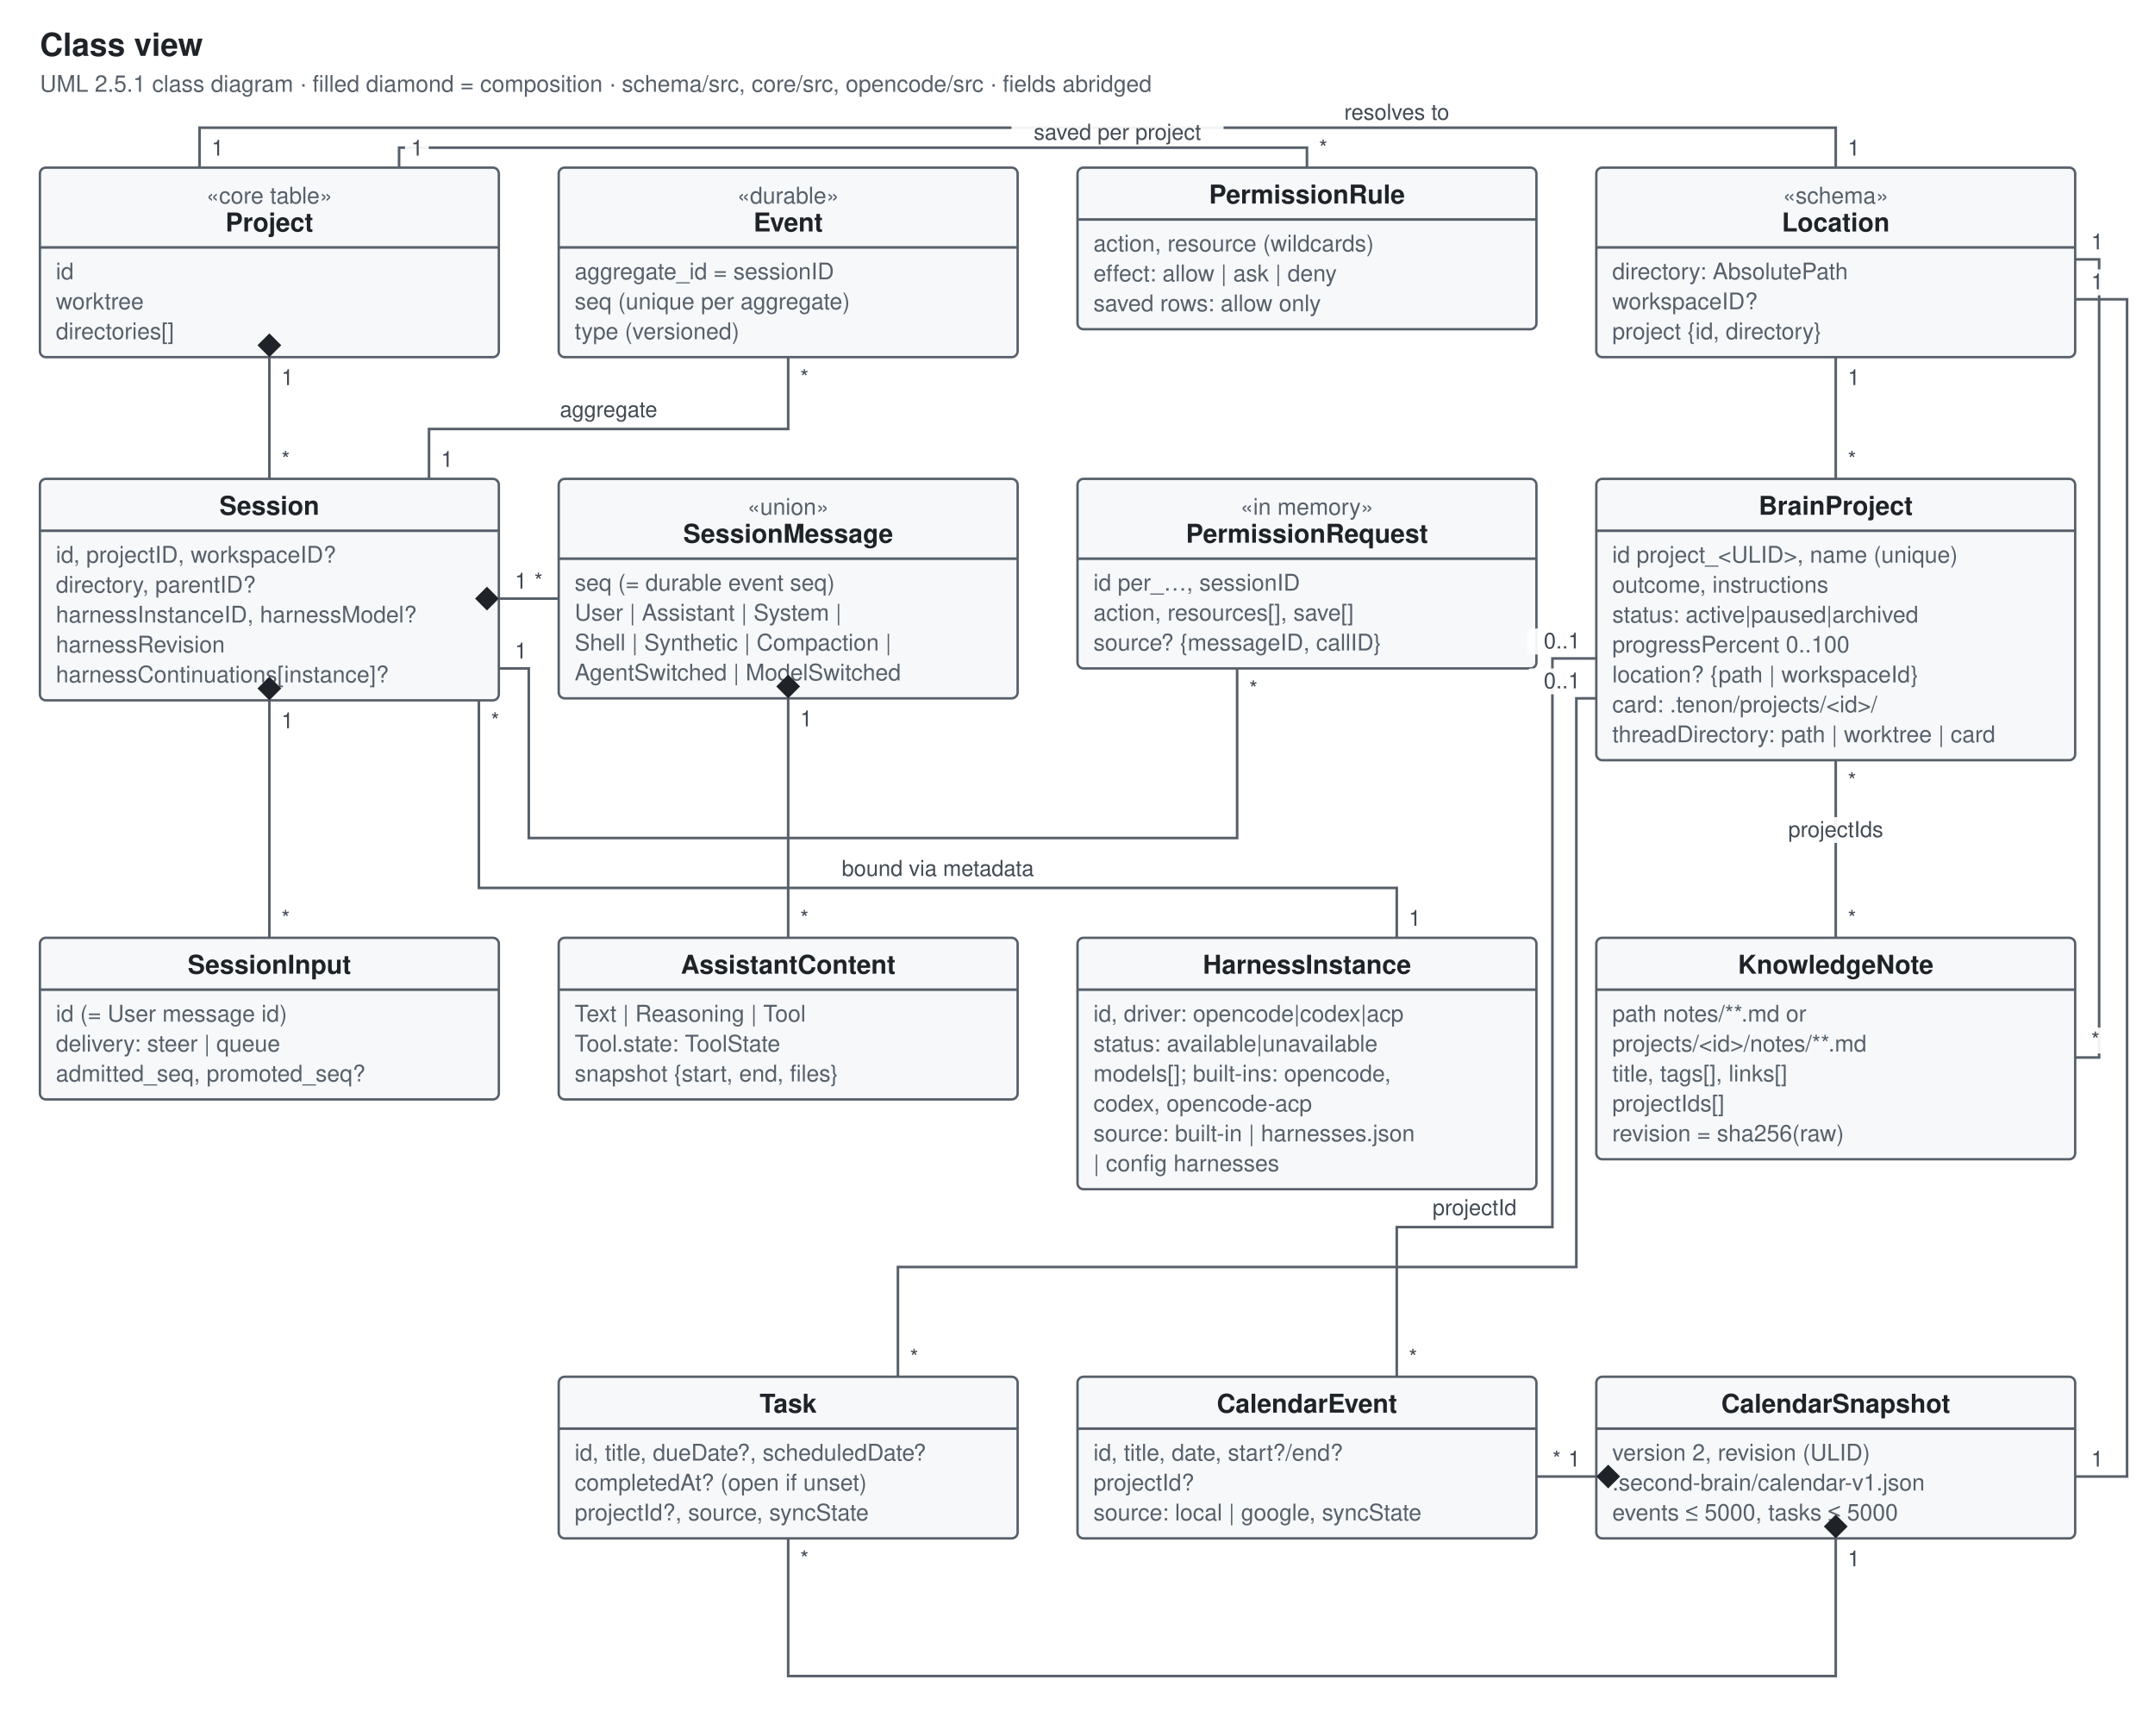
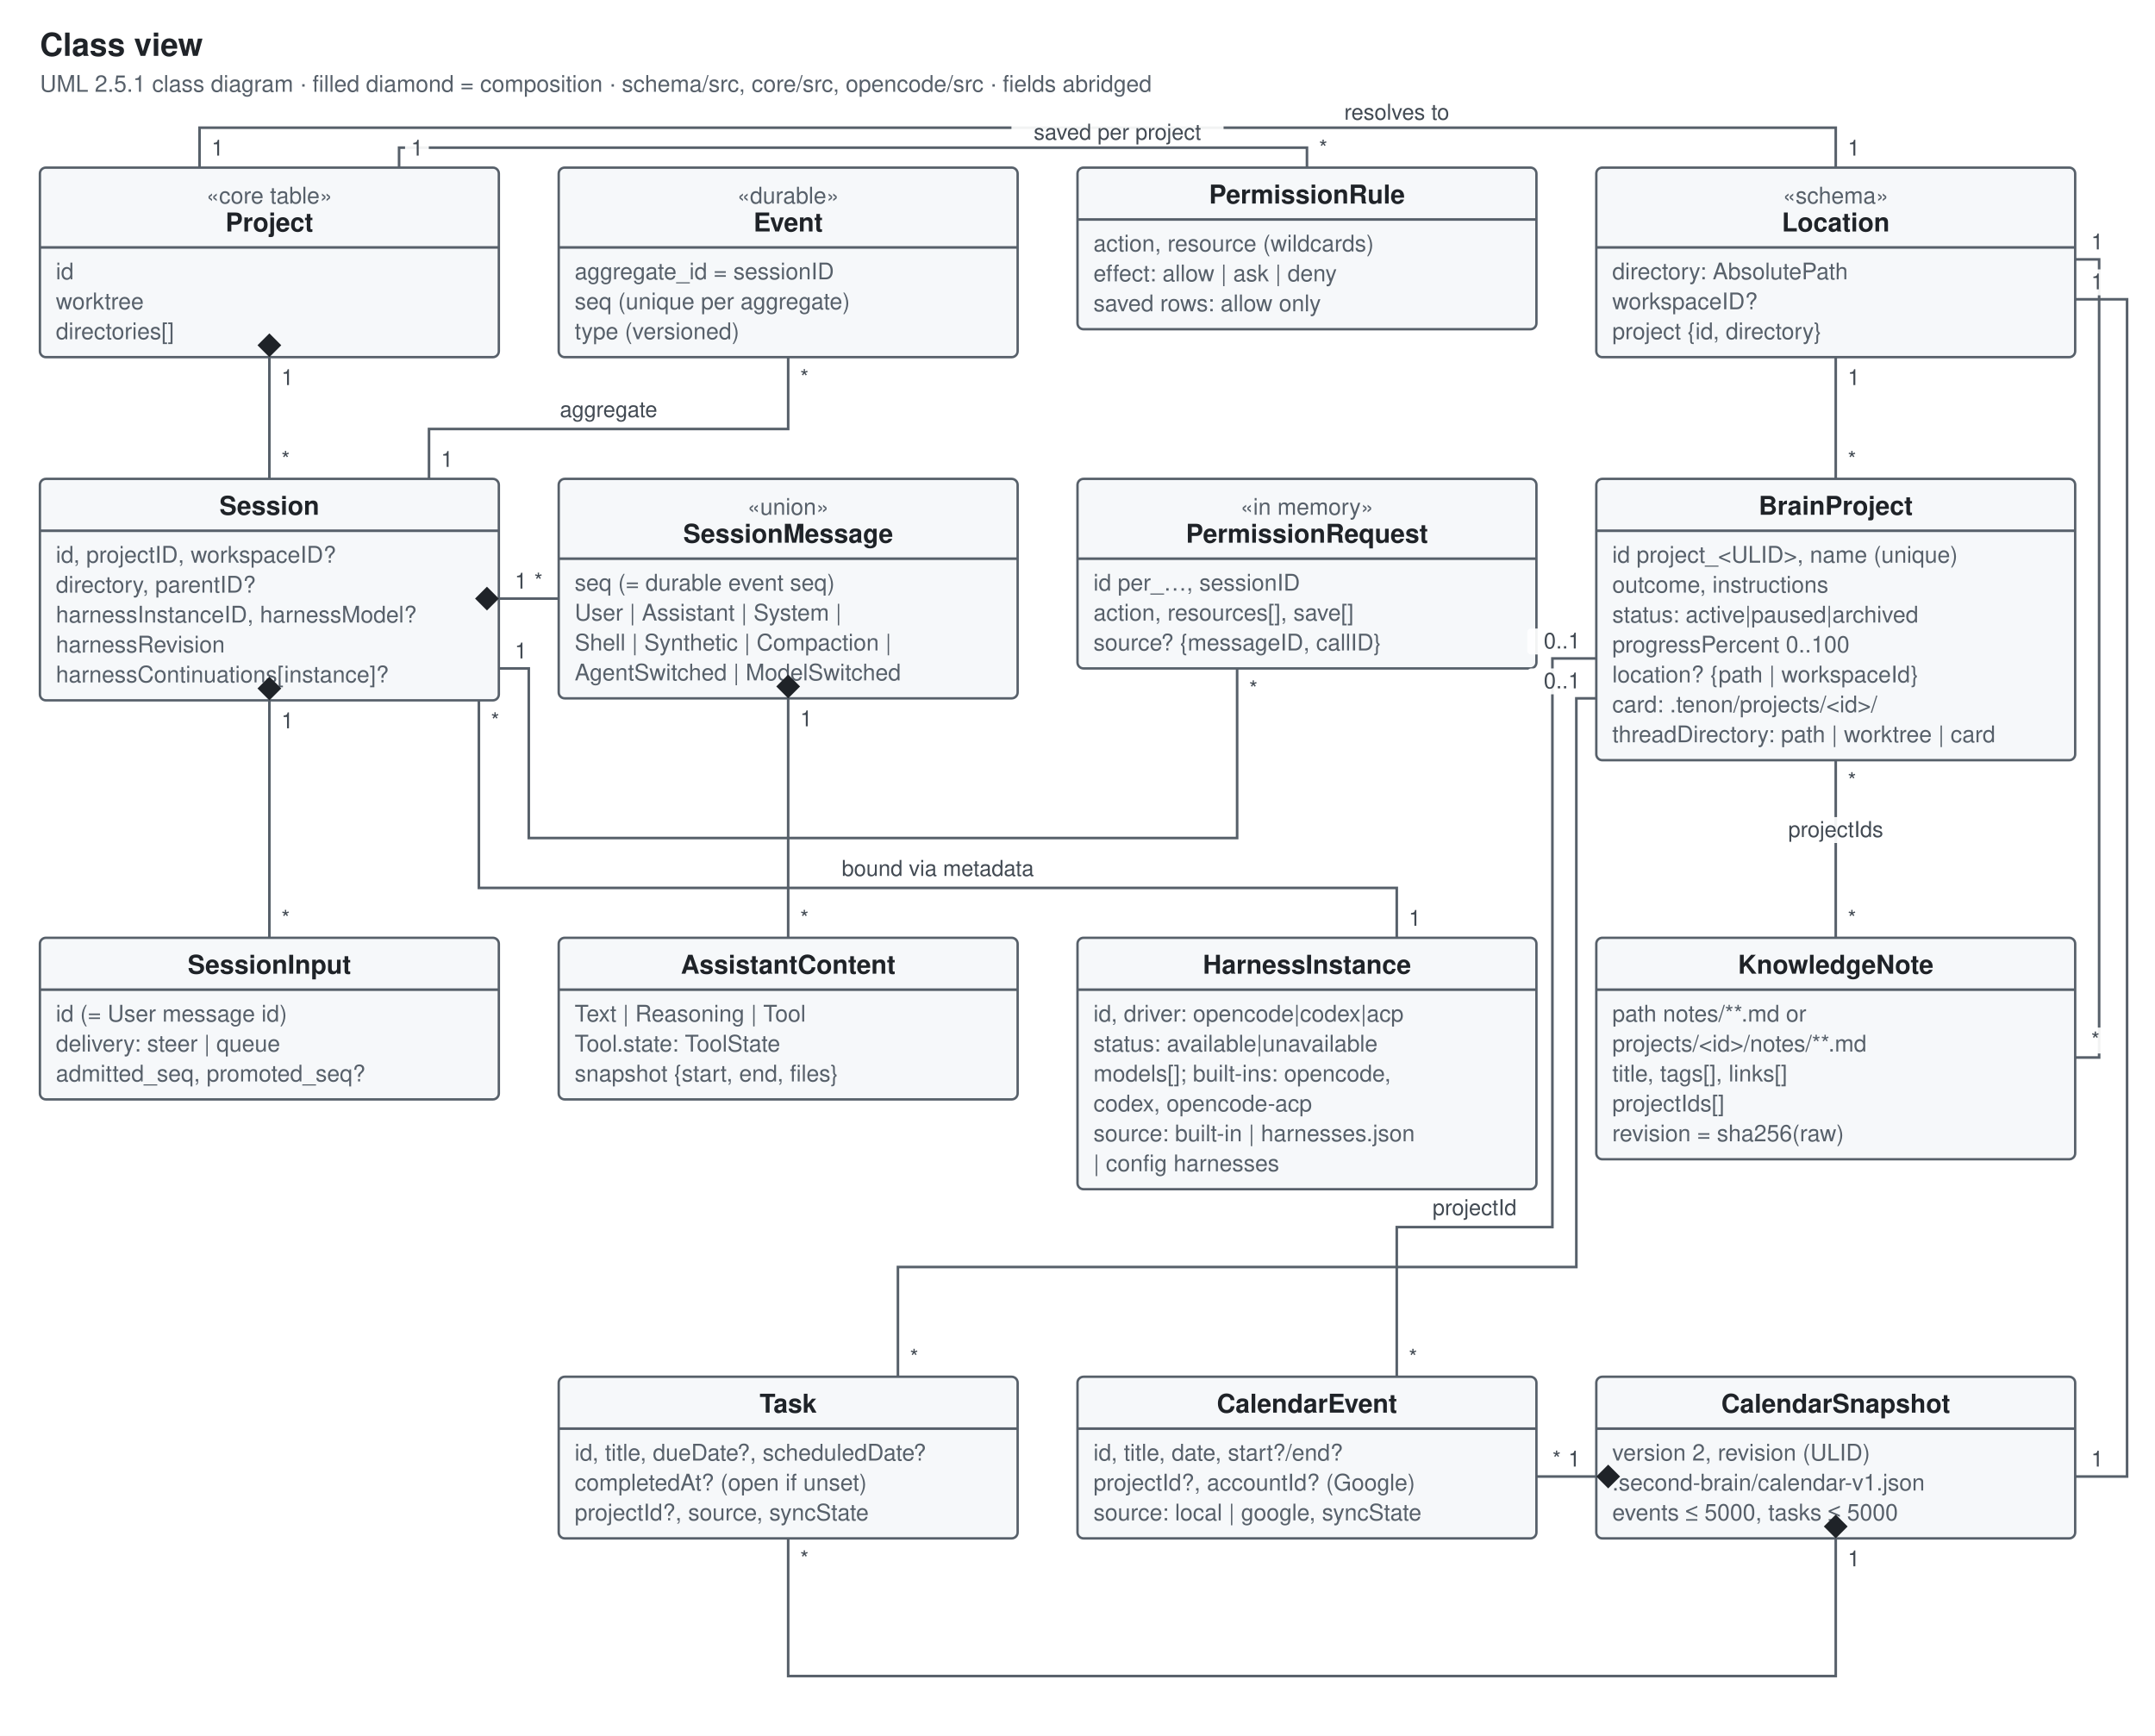
<svg xmlns="http://www.w3.org/2000/svg" viewBox="0 0 1080 870" width="1080" height="870" role="img" aria-labelledby="title desc">
  <style>
  .bg{fill:#ffffff}
  text{font-family:ui-sans-serif,system-ui,-apple-system,"Segoe UI",Helvetica,Arial,sans-serif;font-size:13px;fill:#1f2328}
  .t{font-weight:600}
  .s{font-size:11.5px;fill:#57606a}
  .h{font-size:16px;font-weight:600}
  .lbl{font-size:11px;fill:#424a53}
  .lblbg{fill:#ffffff;opacity:.92}
  .box{fill:#f6f8fa;stroke:#57606a;stroke-width:1.2}
  .sub{fill:#ffffff;stroke:#8c959f;stroke-width:1}
  .store{fill:#fff8e5;stroke:#9a6700;stroke-width:1.2}
  .ext{fill:#ddf4ff;stroke:#0969da;stroke-width:1.2}
  .proc{fill:#fbefff;stroke:#8250df;stroke-width:1.2}
  .zone{fill:none;stroke:#8c959f;stroke-width:1.2;stroke-dasharray:7 5}
  .zonet{font-size:12px;font-weight:600;fill:#57606a}
  .gapz{fill:#fff1f0;stroke:#cf222e;stroke-width:1.2}
  .e{fill:none;stroke:#57606a;stroke-width:1.3}
  .d{stroke-dasharray:5 4}
  .r{stroke:#cf222e}
  .sens{stroke:#bc4c00;stroke-width:2}
  .ah{fill:#57606a}
  .ahr{fill:#cf222e}
  .ahs{fill:#bc4c00}
  .life{stroke:#8c959f;stroke-width:1;stroke-dasharray:4 4}
  .act{fill:#eaeef2;stroke:#57606a;stroke-width:1}
  .frag{fill:none;stroke:#8c959f;stroke-width:1}
  .fragt{fill:#eaeef2;stroke:#8c959f;stroke-width:1}
  .dot{fill:#1f2328}
  .ring{fill:none;stroke:#1f2328;stroke-width:1.5}
  .dia{fill:#ffffff;stroke:#57606a;stroke-width:1.2}
  .bar{fill:#1f2328}
  @media (prefers-color-scheme: dark){
    .bg{fill:#0d1117}
    text{fill:#e6edf3}
    .s{fill:#9198a1} .lbl{fill:#c9d1d9} .lblbg{fill:#0d1117}
    .box{fill:#161b22;stroke:#8b949e} .sub{fill:#0d1117;stroke:#6e7681}
    .store{fill:#2b2111;stroke:#d29922} .ext{fill:#0c2d4a;stroke:#4493f8}
    .proc{fill:#271a3d;stroke:#ab7df8}
    .zone{stroke:#6e7681} .zonet{fill:#9198a1}
    .gapz{fill:#3a1517;stroke:#f85149}
    .e{stroke:#9198a1} .r{stroke:#f85149} .sens{stroke:#f0883e}
    .ah{fill:#9198a1} .ahr{fill:#f85149} .ahs{fill:#f0883e}
    .life{stroke:#6e7681} .act{fill:#21262d;stroke:#8b949e}
    .frag{stroke:#6e7681} .fragt{fill:#21262d;stroke:#6e7681}
    .dot{fill:#e6edf3} .ring{stroke:#e6edf3} .dia{fill:#0d1117;stroke:#8b949e} .bar{fill:#e6edf3}
  }
</style>
  <defs>
    <marker id="a" viewBox="0 0 10 10" refX="9" refY="5" markerWidth="8" markerHeight="8" orient="auto-start-reverse">
      <path class="ah" d="M0,0 L10,5 L0,10 z" />
    </marker>
    <marker id="ar" viewBox="0 0 10 10" refX="9" refY="5" markerWidth="8" markerHeight="8" orient="auto-start-reverse">
      <path class="ahr" d="M0,0 L10,5 L0,10 z" />
    </marker>
    <marker id="as" viewBox="0 0 10 10" refX="9" refY="5" markerWidth="8" markerHeight="8" orient="auto-start-reverse">
      <path class="ahs" d="M0,0 L10,5 L0,10 z" />
    </marker>
    <marker id="o" viewBox="0 0 10 10" refX="9" refY="5" markerWidth="9" markerHeight="9" orient="auto-start-reverse">
      <path class="e" d="M0,0 L10,5 L0,10" />
    </marker>
    <marker id="dm" viewBox="0 0 12 12" refX="1" refY="6" markerWidth="11" markerHeight="11" orient="auto-start-reverse">
      <path class="bar" d="M1,6 L6,1 L11,6 L6,11 z" />
    </marker>
  </defs>
  <rect class="bg" x="0" y="0" width="1080" height="870" />
  <text x="20" y="28" text-anchor="start" class="h">Class view</text>
  <text x="20" y="46" text-anchor="start" class="s">UML 2.5.1 class diagram · filled diamond = composition · schema/src, core/src, opencode/src · fields abridged</text>
  <rect class="box" x="20" y="84" width="230" height="95" rx="3" />
  <text x="135.0" y="102" text-anchor="middle" class="s">«core table»</text>
  <text x="135.0" y="116" text-anchor="middle" class="t">Project</text>
  <line class="e" x1="20" y1="124" x2="250" y2="124" />
  <text x="28" y="140" text-anchor="start" class="s">id</text>
  <text x="28" y="155" text-anchor="start" class="s">worktree</text>
  <text x="28" y="170" text-anchor="start" class="s">directories[]</text>
  <rect class="box" x="280" y="84" width="230" height="95" rx="3" />
  <text x="395.0" y="102" text-anchor="middle" class="s">«durable»</text>
  <text x="395.0" y="116" text-anchor="middle" class="t">Event</text>
  <line class="e" x1="280" y1="124" x2="510" y2="124" />
  <text x="288" y="140" text-anchor="start" class="s">aggregate_id = sessionID</text>
  <text x="288" y="155" text-anchor="start" class="s">seq (unique per aggregate)</text>
  <text x="288" y="170" text-anchor="start" class="s">type (versioned)</text>
  <rect class="box" x="540" y="84" width="230" height="81" rx="3" />
  <text x="655.0" y="102" text-anchor="middle" class="t">PermissionRule</text>
  <line class="e" x1="540" y1="110" x2="770" y2="110" />
  <text x="548" y="126" text-anchor="start" class="s">action, resource (wildcards)</text>
  <text x="548" y="141" text-anchor="start" class="s">effect: allow | ask | deny</text>
  <text x="548" y="156" text-anchor="start" class="s">saved rows: allow only</text>
  <rect class="box" x="800" y="84" width="240" height="95" rx="3" />
  <text x="920.0" y="102" text-anchor="middle" class="s">«schema»</text>
  <text x="920.0" y="116" text-anchor="middle" class="t">Location</text>
  <line class="e" x1="800" y1="124" x2="1040" y2="124" />
  <text x="808" y="140" text-anchor="start" class="s">directory: AbsolutePath</text>
  <text x="808" y="155" text-anchor="start" class="s">workspaceID?</text>
  <text x="808" y="170" text-anchor="start" class="s">project {id, directory}</text>
  <rect class="box" x="20" y="240" width="230" height="111" rx="3" />
  <text x="135.0" y="258" text-anchor="middle" class="t">Session</text>
  <line class="e" x1="20" y1="266" x2="250" y2="266" />
  <text x="28" y="282" text-anchor="start" class="s">id, projectID, workspaceID?</text>
  <text x="28" y="297" text-anchor="start" class="s">directory, parentID?</text>
  <text x="28" y="312" text-anchor="start" class="s">harnessInstanceID, harnessModel?</text>
  <text x="28" y="327" text-anchor="start" class="s">harnessRevision</text>
  <text x="28" y="342" text-anchor="start" class="s">harnessContinuations[instance]?</text>
  <rect class="box" x="280" y="240" width="230" height="110" rx="3" />
  <text x="395.0" y="258" text-anchor="middle" class="s">«union»</text>
  <text x="395.0" y="272" text-anchor="middle" class="t">SessionMessage</text>
  <line class="e" x1="280" y1="280" x2="510" y2="280" />
  <text x="288" y="296" text-anchor="start" class="s">seq (= durable event seq)</text>
  <text x="288" y="311" text-anchor="start" class="s">User | Assistant | System |</text>
  <text x="288" y="326" text-anchor="start" class="s">Shell | Synthetic | Compaction |</text>
  <text x="288" y="341" text-anchor="start" class="s">AgentSwitched | ModelSwitched</text>
  <rect class="box" x="540" y="240" width="230" height="95" rx="3" />
  <text x="655.0" y="258" text-anchor="middle" class="s">«in memory»</text>
  <text x="655.0" y="272" text-anchor="middle" class="t">PermissionRequest</text>
  <line class="e" x1="540" y1="280" x2="770" y2="280" />
  <text x="548" y="296" text-anchor="start" class="s">id per_…, sessionID</text>
  <text x="548" y="311" text-anchor="start" class="s">action, resources[], save[]</text>
  <text x="548" y="326" text-anchor="start" class="s">source? {messageID, callID}</text>
  <rect class="box" x="800" y="240" width="240" height="141" rx="3" />
  <text x="920.0" y="258" text-anchor="middle" class="t">BrainProject</text>
  <line class="e" x1="800" y1="266" x2="1040" y2="266" />
  <text x="808" y="282" text-anchor="start" class="s">id project_&lt;ULID&gt;, name (unique)</text>
  <text x="808" y="297" text-anchor="start" class="s">outcome, instructions</text>
  <text x="808" y="312" text-anchor="start" class="s">status: active|paused|archived</text>
  <text x="808" y="327" text-anchor="start" class="s">progressPercent 0..100</text>
  <text x="808" y="342" text-anchor="start" class="s">location? {path | workspaceId}</text>
  <text x="808" y="357" text-anchor="start" class="s">card: .tenon/projects/&lt;id&gt;/</text>
  <text x="808" y="372" text-anchor="start" class="s">threadDirectory: path | worktree | card</text>
  <rect class="box" x="20" y="470" width="230" height="81" rx="3" />
  <text x="135.0" y="488" text-anchor="middle" class="t">SessionInput</text>
  <line class="e" x1="20" y1="496" x2="250" y2="496" />
  <text x="28" y="512" text-anchor="start" class="s">id (= User message id)</text>
  <text x="28" y="527" text-anchor="start" class="s">delivery: steer | queue</text>
  <text x="28" y="542" text-anchor="start" class="s">admitted_seq, promoted_seq?</text>
  <rect class="box" x="280" y="470" width="230" height="81" rx="3" />
  <text x="395.0" y="488" text-anchor="middle" class="t">AssistantContent</text>
  <line class="e" x1="280" y1="496" x2="510" y2="496" />
  <text x="288" y="512" text-anchor="start" class="s">Text | Reasoning | Tool</text>
  <text x="288" y="527" text-anchor="start" class="s">Tool.state: ToolState</text>
  <text x="288" y="542" text-anchor="start" class="s">snapshot {start, end, files}</text>
  <rect class="box" x="540" y="470" width="230" height="126" rx="3" />
  <text x="655.0" y="488" text-anchor="middle" class="t">HarnessInstance</text>
  <line class="e" x1="540" y1="496" x2="770" y2="496" />
  <text x="548" y="512" text-anchor="start" class="s">id, driver: opencode|codex|acp</text>
  <text x="548" y="527" text-anchor="start" class="s">status: available|unavailable</text>
  <text x="548" y="542" text-anchor="start" class="s">models[]; built-ins: opencode,</text>
  <text x="548" y="557" text-anchor="start" class="s">codex, opencode-acp</text>
  <text x="548" y="572" text-anchor="start" class="s">source: built-in | harnesses.json</text>
  <text x="548" y="587" text-anchor="start" class="s">| config harnesses</text>
  <rect class="box" x="800" y="470" width="240" height="111" rx="3" />
  <text x="920.0" y="488" text-anchor="middle" class="t">KnowledgeNote</text>
  <line class="e" x1="800" y1="496" x2="1040" y2="496" />
  <text x="808" y="512" text-anchor="start" class="s">path notes/**.md or</text>
  <text x="808" y="527" text-anchor="start" class="s">projects/&lt;id&gt;/notes/**.md</text>
  <text x="808" y="542" text-anchor="start" class="s">title, tags[], links[]</text>
  <text x="808" y="557" text-anchor="start" class="s">projectIds[]</text>
  <text x="808" y="572" text-anchor="start" class="s">revision = sha256(raw)</text>
  <rect class="box" x="280" y="690" width="230" height="81" rx="3" />
  <text x="395.0" y="708" text-anchor="middle" class="t">Task</text>
  <line class="e" x1="280" y1="716" x2="510" y2="716" />
  <text x="288" y="732" text-anchor="start" class="s">id, title, dueDate?, scheduledDate?</text>
  <text x="288" y="747" text-anchor="start" class="s">completedAt? (open if unset)</text>
  <text x="288" y="762" text-anchor="start" class="s">projectId?, source, syncState</text>
  <rect class="box" x="540" y="690" width="230" height="81" rx="3" />
  <text x="655.0" y="708" text-anchor="middle" class="t">CalendarEvent</text>
  <line class="e" x1="540" y1="716" x2="770" y2="716" />
  <text x="548" y="732" text-anchor="start" class="s">id, title, date, start?/end?</text>
-   <text x="548" y="747" text-anchor="start" class="s">projectId?</text>
+   <text x="548" y="747" text-anchor="start" class="s">projectId?, accountId? (Google)</text>
  <text x="548" y="762" text-anchor="start" class="s">source: local | google, syncState</text>
  <rect class="box" x="800" y="690" width="240" height="81" rx="3" />
  <text x="920.0" y="708" text-anchor="middle" class="t">CalendarSnapshot</text>
  <line class="e" x1="800" y1="716" x2="1040" y2="716" />
  <text x="808" y="732" text-anchor="start" class="s">version 2, revision (ULID)</text>
  <text x="808" y="747" text-anchor="start" class="s">.second-brain/calendar-v1.json</text>
  <text x="808" y="762" text-anchor="start" class="s">events ≤ 5000, tasks ≤ 5000</text>
  <path class="e " d="M135,179 L135,240" marker-start="url(#dm)" />
  <path class="e " d="M250,300 L280,300" marker-start="url(#dm)" />
  <path class="e " d="M135,351 L135,470" marker-start="url(#dm)" />
  <path class="e " d="M215,240 L215,215 L395,215 L395,179" />
  <path class="e " d="M395,350 L395,470" marker-start="url(#dm)" />
  <path class="e " d="M620,335 L620,420 L265,420 L265,335 L250,335" />
  <path class="e " d="M240,351 L240,445 L700,445 L700,470" />
  <path class="e " d="M655,84 L655,74 L200,74 L200,84" />
  <path class="e " d="M920,84 L920,64 L100,64 L100,84" />
  <path class="e " d="M920,179 L920,240" />
  <path class="e " d="M920,470 L920,381" />
  <path class="e " d="M1040,130 L1052,130 L1052,530 L1040,530" />
  <path class="e " d="M1040,150 L1066,150 L1066,740 L1040,740" />
  <path class="e " d="M800,740 L770,740" marker-start="url(#dm)" />
  <path class="e " d="M920,771 L920,840 L395,840 L395,771" marker-start="url(#dm)" />
  <path class="e " d="M700,690 L700,615 L778,615 L778,330 L800,330" />
  <path class="e " d="M450,690 L450,635 L790,635 L790,350 L800,350" />
  <rect class="lblbg" x="138.0" y="183.0" width="11.9" height="13" rx="2" />
  <text class="lbl" x="141" y="193" text-anchor="start">1</text>
  <rect class="lblbg" x="138.0" y="224.0" width="11.9" height="13" rx="2" />
  <text class="lbl" x="141" y="234" text-anchor="start">*</text>
  <rect class="lblbg" x="255.0" y="285.0" width="11.9" height="13" rx="2" />
  <text class="lbl" x="258" y="295" text-anchor="start">1</text>
  <rect class="lblbg" x="263.1" y="285.0" width="11.9" height="13" rx="2" />
  <text class="lbl" x="272" y="295" text-anchor="end">*</text>
  <rect class="lblbg" x="138.0" y="355.0" width="11.9" height="13" rx="2" />
  <text class="lbl" x="141" y="365" text-anchor="start">1</text>
  <rect class="lblbg" x="138.0" y="454.0" width="11.9" height="13" rx="2" />
  <text class="lbl" x="141" y="464" text-anchor="start">*</text>
  <rect class="lblbg" x="218.0" y="224.0" width="11.9" height="13" rx="2" />
  <text class="lbl" x="221" y="234" text-anchor="start">1</text>
  <rect class="lblbg" x="398.0" y="183.0" width="11.9" height="13" rx="2" />
  <text class="lbl" x="401" y="193" text-anchor="start">*</text>
  <rect class="lblbg" x="275.4" y="199.0" width="59.1" height="13" rx="2" />
  <text class="lbl" x="305.0" y="209.0" text-anchor="middle">aggregate</text>
  <rect class="lblbg" x="398.0" y="354.0" width="11.9" height="13" rx="2" />
  <text class="lbl" x="401" y="364" text-anchor="start">1</text>
  <rect class="lblbg" x="398.0" y="454.0" width="11.9" height="13" rx="2" />
  <text class="lbl" x="401" y="464" text-anchor="start">*</text>
  <rect class="lblbg" x="623.0" y="339.0" width="11.9" height="13" rx="2" />
  <text class="lbl" x="626" y="349" text-anchor="start">*</text>
  <rect class="lblbg" x="255.0" y="320.0" width="11.9" height="13" rx="2" />
  <text class="lbl" x="258" y="330" text-anchor="start">1</text>
  <rect class="lblbg" x="243.0" y="355.0" width="11.9" height="13" rx="2" />
  <text class="lbl" x="246" y="365" text-anchor="start">*</text>
  <rect class="lblbg" x="703.0" y="454.0" width="11.9" height="13" rx="2" />
  <text class="lbl" x="706" y="464" text-anchor="start">1</text>
  <rect class="lblbg" x="413.9" y="429.0" width="112.2" height="13" rx="2" />
  <text class="lbl" x="470.0" y="439.0" text-anchor="middle">bound via metadata</text>
  <rect class="lblbg" x="658.0" y="68.0" width="11.9" height="13" rx="2" />
  <text class="lbl" x="661" y="78" text-anchor="start">*</text>
  <rect class="lblbg" x="203.0" y="68.0" width="11.9" height="13" rx="2" />
  <text class="lbl" x="206" y="78" text-anchor="start">1</text>
  <rect class="lblbg" x="506.9" y="60.0" width="106.3" height="13" rx="2" />
  <text class="lbl" x="560" y="70" text-anchor="middle">saved per project</text>
  <rect class="lblbg" x="923.0" y="68.0" width="11.9" height="13" rx="2" />
  <text class="lbl" x="926" y="78" text-anchor="start">1</text>
  <rect class="lblbg" x="103.0" y="68.0" width="11.9" height="13" rx="2" />
  <text class="lbl" x="106" y="78" text-anchor="start">1</text>
  <rect class="lblbg" x="664.5" y="50.0" width="70.9" height="13" rx="2" />
  <text class="lbl" x="700" y="60" text-anchor="middle">resolves to</text>
  <rect class="lblbg" x="923.0" y="183.0" width="11.9" height="13" rx="2" />
  <text class="lbl" x="926" y="193" text-anchor="start">1</text>
  <rect class="lblbg" x="923.0" y="224.0" width="11.9" height="13" rx="2" />
  <text class="lbl" x="926" y="234" text-anchor="start">*</text>
  <rect class="lblbg" x="923.0" y="454.0" width="11.9" height="13" rx="2" />
  <text class="lbl" x="926" y="464" text-anchor="start">*</text>
  <rect class="lblbg" x="923.0" y="385.0" width="11.9" height="13" rx="2" />
  <text class="lbl" x="926" y="395" text-anchor="start">*</text>
  <rect class="lblbg" x="887.5" y="409.5" width="65.0" height="13" rx="2" />
  <text class="lbl" x="920.0" y="419.5" text-anchor="middle">projectIds</text>
  <rect class="lblbg" x="1045.0" y="115.0" width="11.9" height="13" rx="2" />
  <text class="lbl" x="1048" y="125" text-anchor="start">1</text>
  <rect class="lblbg" x="1045.0" y="515.0" width="11.9" height="13" rx="2" />
  <text class="lbl" x="1048" y="525" text-anchor="start">*</text>
  <rect class="lblbg" x="1045.0" y="135.0" width="11.9" height="13" rx="2" />
  <text class="lbl" x="1048" y="145" text-anchor="start">1</text>
  <rect class="lblbg" x="1045.0" y="725.0" width="11.9" height="13" rx="2" />
  <text class="lbl" x="1048" y="735" text-anchor="start">1</text>
  <rect class="lblbg" x="783.1" y="725.0" width="11.9" height="13" rx="2" />
  <text class="lbl" x="792" y="735" text-anchor="end">1</text>
  <rect class="lblbg" x="775.0" y="725.0" width="11.9" height="13" rx="2" />
  <text class="lbl" x="778" y="735" text-anchor="start">*</text>
  <rect class="lblbg" x="923.0" y="775.0" width="11.9" height="13" rx="2" />
  <text class="lbl" x="926" y="785" text-anchor="start">1</text>
  <rect class="lblbg" x="398.0" y="775.0" width="11.9" height="13" rx="2" />
  <text class="lbl" x="401" y="785" text-anchor="start">*</text>
  <rect class="lblbg" x="703.0" y="674.0" width="11.9" height="13" rx="2" />
  <text class="lbl" x="706" y="684" text-anchor="start">*</text>
  <rect class="lblbg" x="765.4" y="315.0" width="29.6" height="13" rx="2" />
  <text class="lbl" x="792" y="325" text-anchor="end">0..1</text>
  <rect class="lblbg" x="709.5" y="599.0" width="59.1" height="13" rx="2" />
  <text class="lbl" x="739.0" y="609.0" text-anchor="middle">projectId</text>
  <rect class="lblbg" x="453.0" y="674.0" width="11.9" height="13" rx="2" />
  <text class="lbl" x="456" y="684" text-anchor="start">*</text>
  <rect class="lblbg" x="765.4" y="335.0" width="29.6" height="13" rx="2" />
  <text class="lbl" x="792" y="345" text-anchor="end">0..1</text>
</svg>
